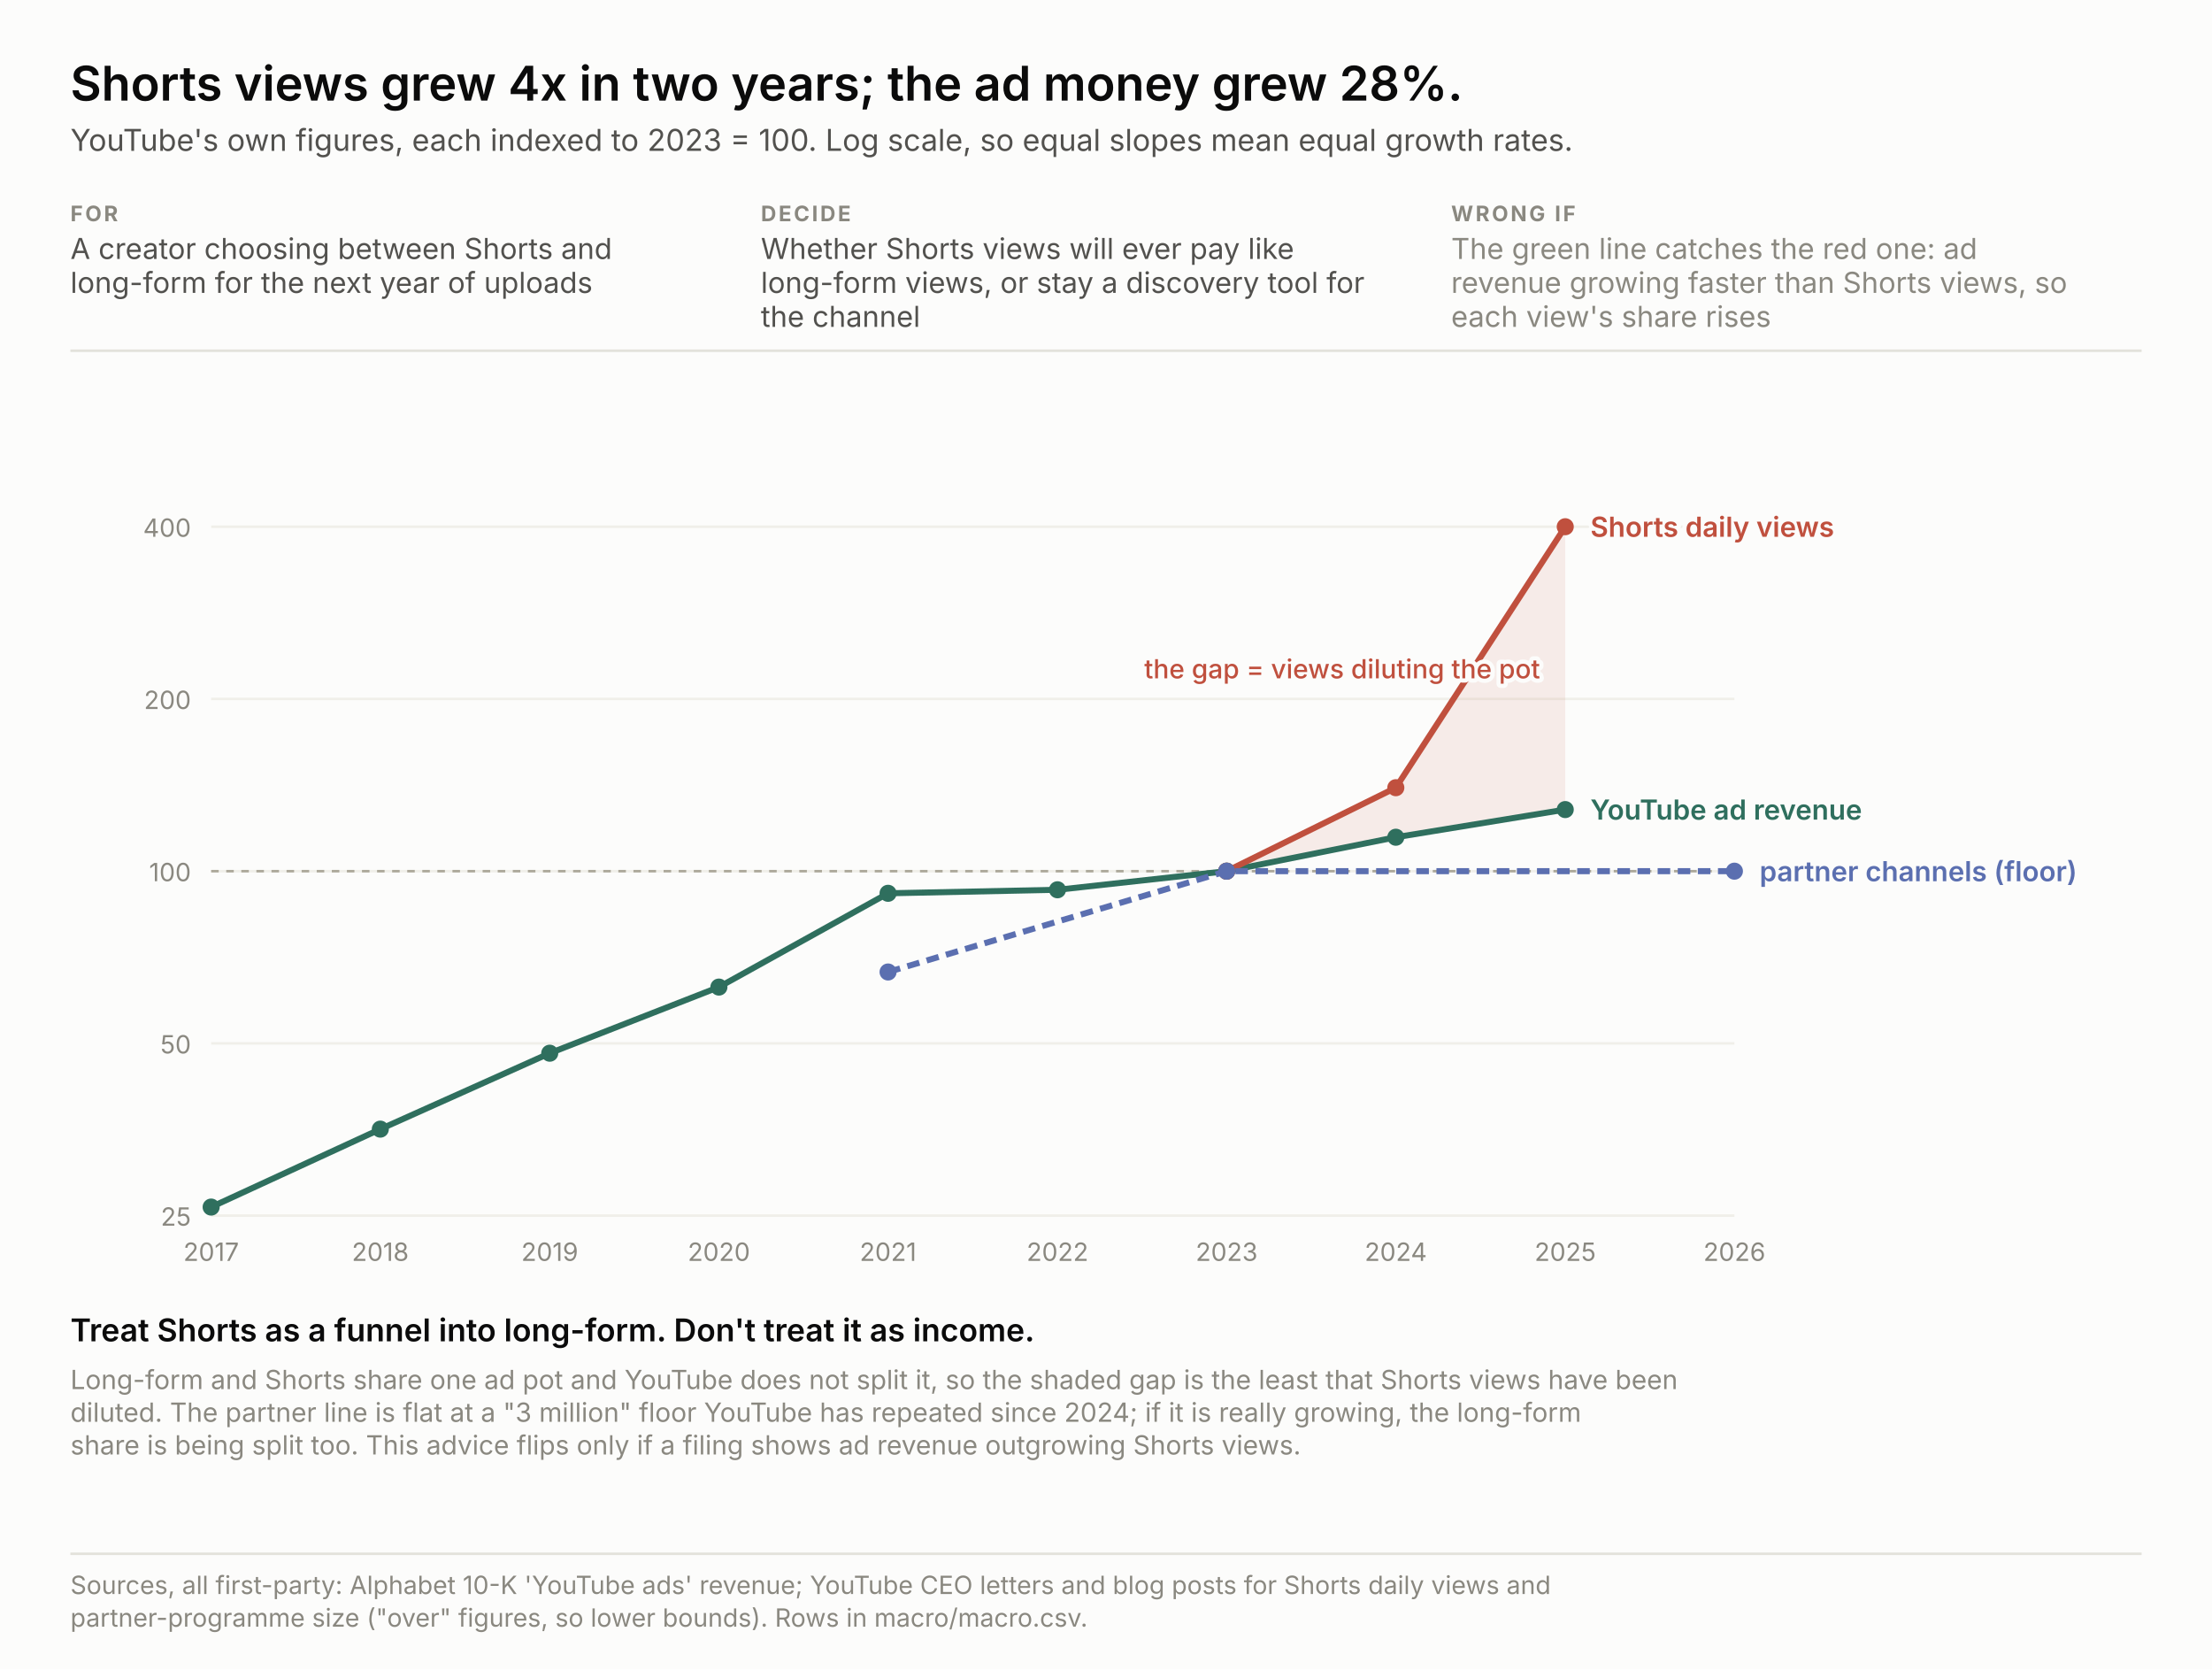
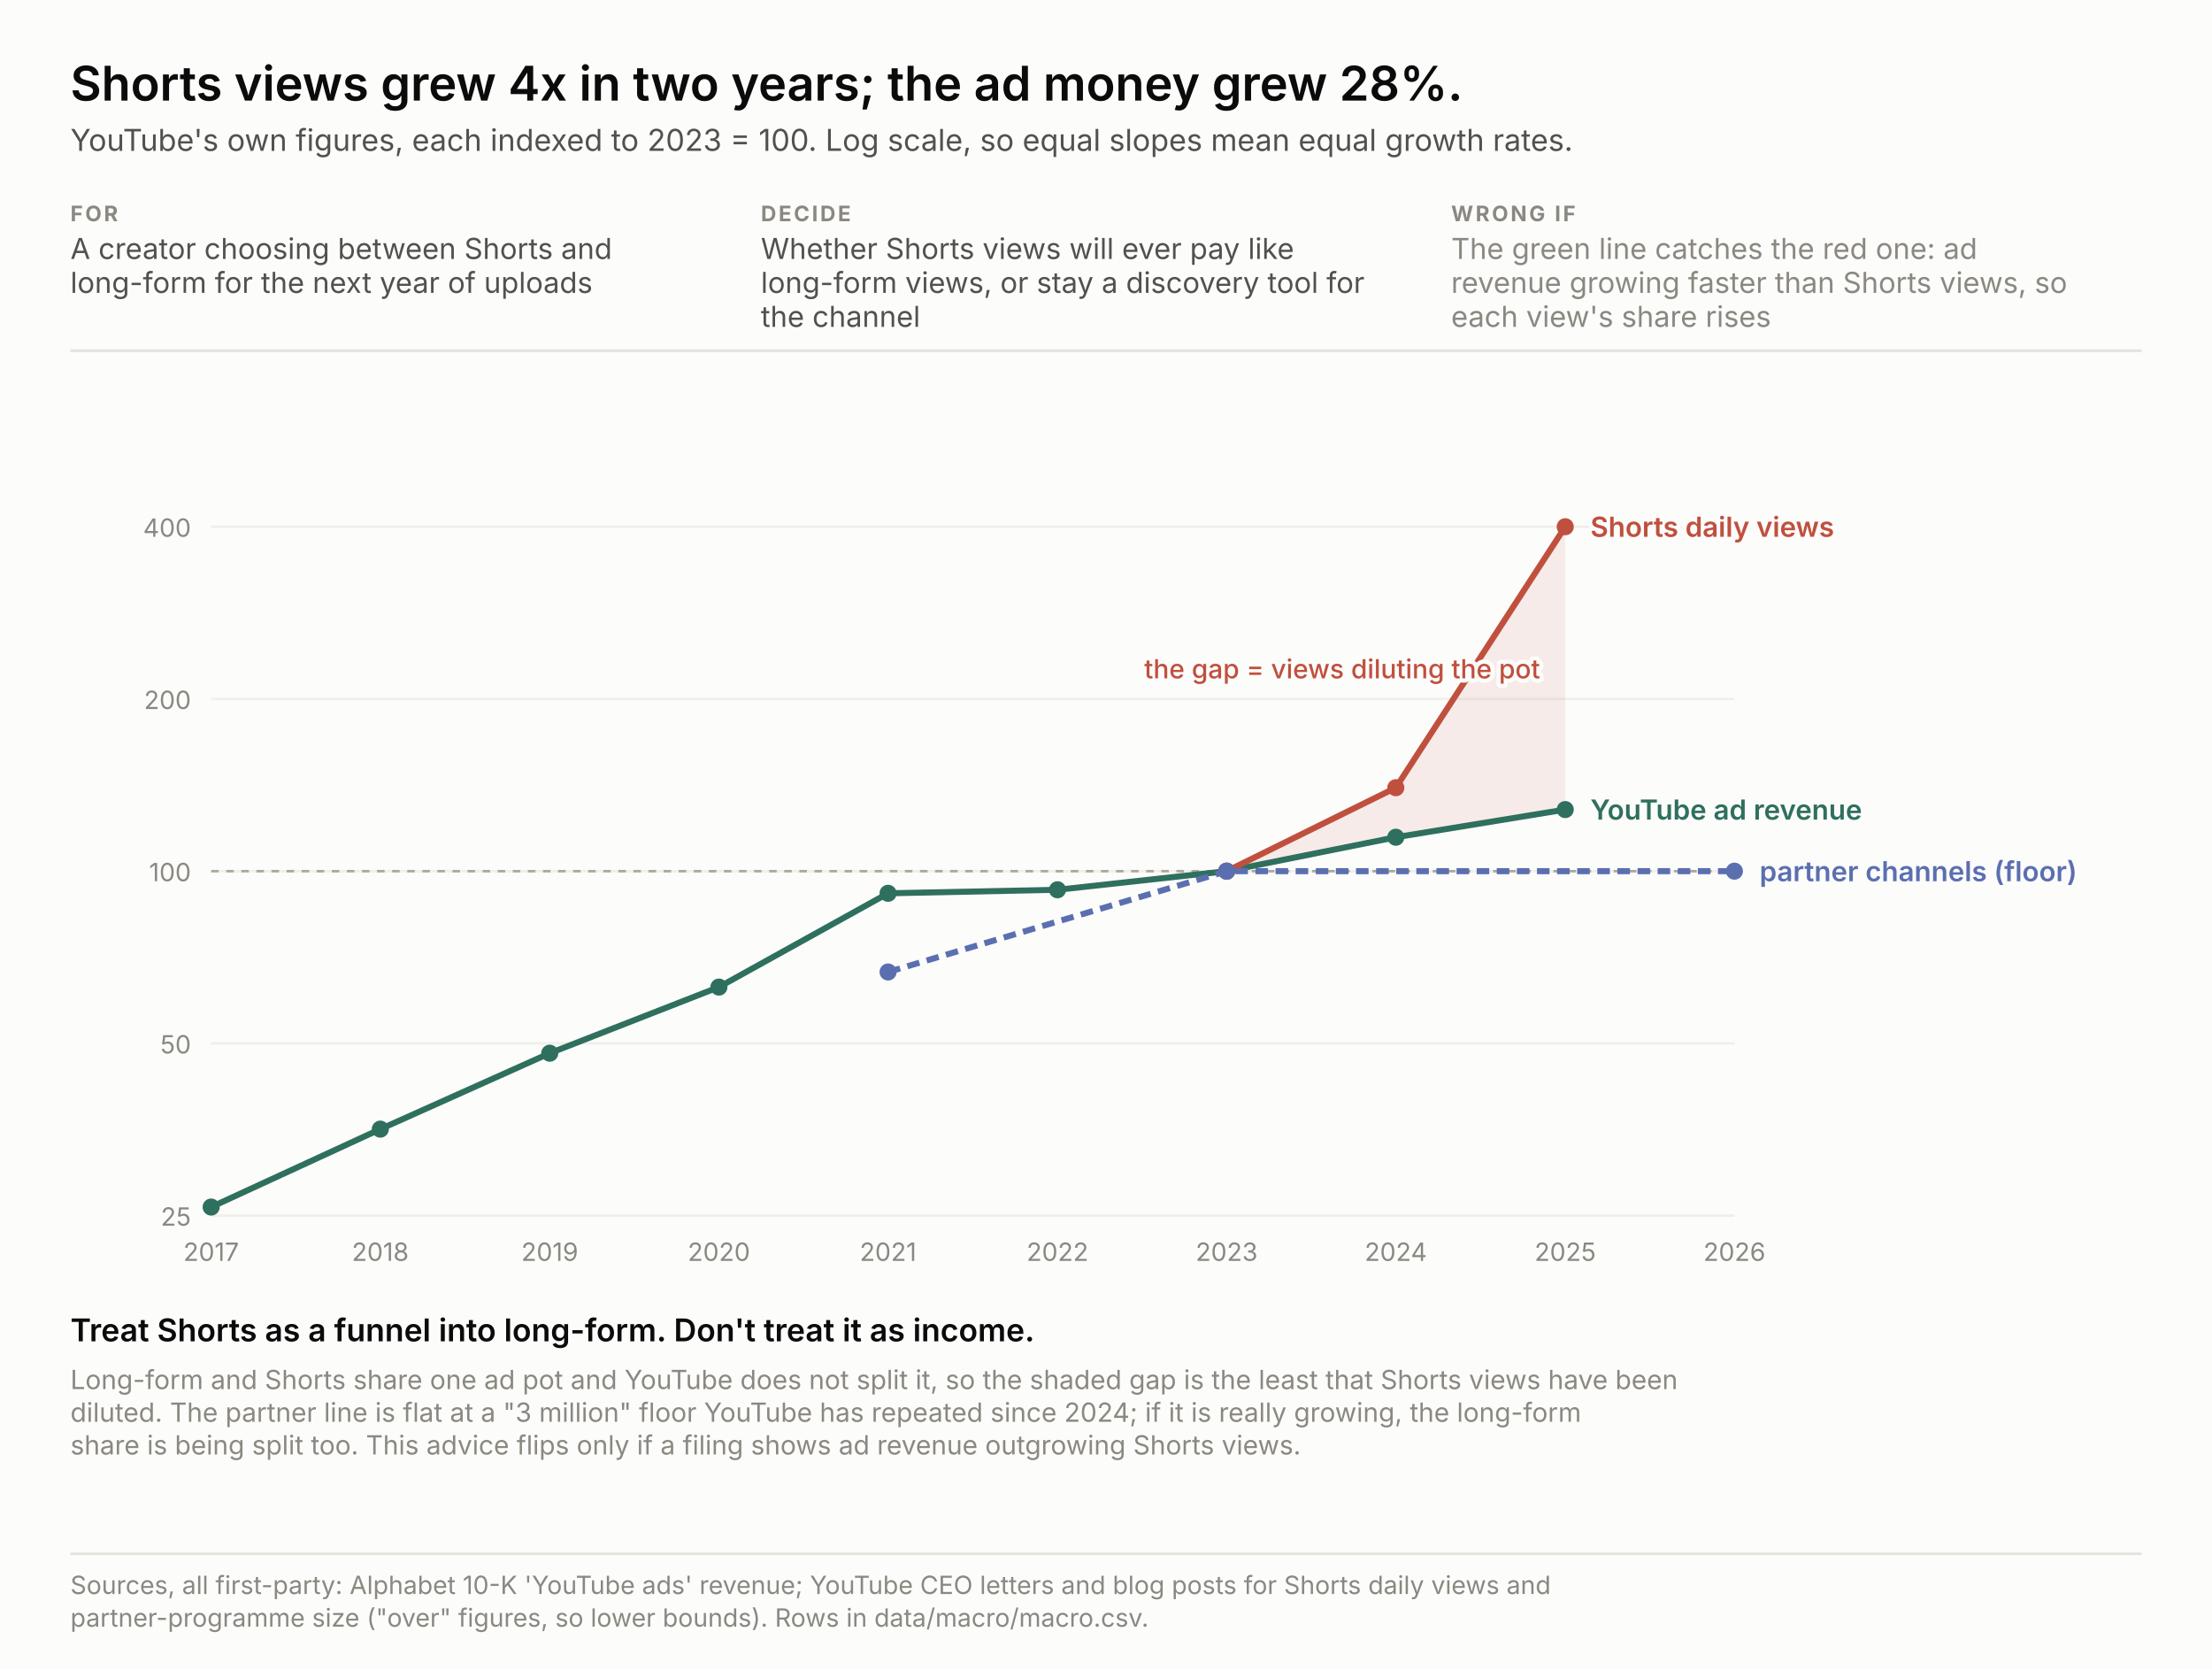
<svg xmlns="http://www.w3.org/2000/svg" width="880" height="664" viewBox="0 0 880 664" font-family="system-ui, -apple-system, &quot;Segoe UI&quot;, sans-serif">
  <rect width="880" height="664" fill="#fcfcfb" />
  <text x="28.0" y="40.0" font-size="19" fill="#0b0b0b" text-anchor="start" font-weight="600" style="font-variant-numeric: tabular-nums">Shorts views grew 4x in two years; the ad money grew 28%.</text>
  <text x="28.0" y="60.0" font-size="12" fill="#52514e" text-anchor="start" font-weight="normal" style="font-variant-numeric: tabular-nums">YouTube's own figures, each indexed to 2023 = 100. Log scale, so equal slopes mean equal growth rates.</text>
  <text x="28.0" y="88.0" font-size="8.5" fill="#8a8880" text-anchor="start" font-weight="700" letter-spacing="0.9" style="font-variant-numeric: tabular-nums">FOR</text>
  <text x="28.0" y="103.0" font-size="11.5" fill="#52514e" text-anchor="start" font-weight="normal" style="font-variant-numeric: tabular-nums">A creator choosing between Shorts and</text>
  <text x="28.0" y="116.5" font-size="11.5" fill="#52514e" text-anchor="start" font-weight="normal" style="font-variant-numeric: tabular-nums">long-form for the next year of uploads</text>
  <text x="302.7" y="88.0" font-size="8.5" fill="#8a8880" text-anchor="start" font-weight="700" letter-spacing="0.9" style="font-variant-numeric: tabular-nums">DECIDE</text>
  <text x="302.7" y="103.0" font-size="11.5" fill="#52514e" text-anchor="start" font-weight="normal" style="font-variant-numeric: tabular-nums">Whether Shorts views will ever pay like</text>
  <text x="302.7" y="116.5" font-size="11.5" fill="#52514e" text-anchor="start" font-weight="normal" style="font-variant-numeric: tabular-nums">long-form views, or stay a discovery tool for</text>
  <text x="302.7" y="130.0" font-size="11.5" fill="#52514e" text-anchor="start" font-weight="normal" style="font-variant-numeric: tabular-nums">the channel</text>
  <text x="577.3" y="88.0" font-size="8.5" fill="#8a8880" text-anchor="start" font-weight="700" letter-spacing="0.9" style="font-variant-numeric: tabular-nums">WRONG IF</text>
  <text x="577.3" y="103.0" font-size="11.5" fill="#8a8880" text-anchor="start" font-weight="normal" style="font-variant-numeric: tabular-nums">The green line catches the red one: ad</text>
  <text x="577.3" y="116.5" font-size="11.5" fill="#8a8880" text-anchor="start" font-weight="normal" style="font-variant-numeric: tabular-nums">revenue growing faster than Shorts views, so</text>
  <text x="577.3" y="130.0" font-size="11.5" fill="#8a8880" text-anchor="start" font-weight="normal" style="font-variant-numeric: tabular-nums">each view's share rises</text>
  <line x1="28" y1="139.5" x2="852" y2="139.5" stroke="#e3e2db" />
  <line x1="84" y1="483.5" x2="690" y2="483.5" stroke="#f0efe9" />
  <text x="76.0" y="487.5" font-size="10" fill="#8a8880" text-anchor="end" font-weight="normal" style="font-variant-numeric: tabular-nums">25</text>
  <line x1="84" y1="415.0" x2="690" y2="415.0" stroke="#f0efe9" />
  <text x="76.0" y="419.0" font-size="10" fill="#8a8880" text-anchor="end" font-weight="normal" style="font-variant-numeric: tabular-nums">50</text>
  <line x1="84" y1="346.5" x2="690" y2="346.5" stroke="#f0efe9" />
  <text x="76.0" y="350.5" font-size="10" fill="#8a8880" text-anchor="end" font-weight="normal" style="font-variant-numeric: tabular-nums">100</text>
  <line x1="84" y1="278.0" x2="690" y2="278.0" stroke="#f0efe9" />
  <text x="76.0" y="282.0" font-size="10" fill="#8a8880" text-anchor="end" font-weight="normal" style="font-variant-numeric: tabular-nums">200</text>
  <line x1="84" y1="209.5" x2="690" y2="209.5" stroke="#f0efe9" />
  <text x="76.0" y="213.5" font-size="10" fill="#8a8880" text-anchor="end" font-weight="normal" style="font-variant-numeric: tabular-nums">400</text>
  <text x="84.0" y="501.5" font-size="10" fill="#8a8880" text-anchor="middle" font-weight="normal" style="font-variant-numeric: tabular-nums">2017</text>
  <text x="151.3" y="501.5" font-size="10" fill="#8a8880" text-anchor="middle" font-weight="normal" style="font-variant-numeric: tabular-nums">2018</text>
  <text x="218.7" y="501.5" font-size="10" fill="#8a8880" text-anchor="middle" font-weight="normal" style="font-variant-numeric: tabular-nums">2019</text>
  <text x="286.0" y="501.5" font-size="10" fill="#8a8880" text-anchor="middle" font-weight="normal" style="font-variant-numeric: tabular-nums">2020</text>
  <text x="353.3" y="501.5" font-size="10" fill="#8a8880" text-anchor="middle" font-weight="normal" style="font-variant-numeric: tabular-nums">2021</text>
  <text x="420.7" y="501.5" font-size="10" fill="#8a8880" text-anchor="middle" font-weight="normal" style="font-variant-numeric: tabular-nums">2022</text>
  <text x="488.0" y="501.5" font-size="10" fill="#8a8880" text-anchor="middle" font-weight="normal" style="font-variant-numeric: tabular-nums">2023</text>
  <text x="555.3" y="501.5" font-size="10" fill="#8a8880" text-anchor="middle" font-weight="normal" style="font-variant-numeric: tabular-nums">2024</text>
  <text x="622.7" y="501.5" font-size="10" fill="#8a8880" text-anchor="middle" font-weight="normal" style="font-variant-numeric: tabular-nums">2025</text>
  <text x="690.0" y="501.5" font-size="10" fill="#8a8880" text-anchor="middle" font-weight="normal" style="font-variant-numeric: tabular-nums">2026</text>
  <line x1="84" y1="346.5" x2="690" y2="346.5" stroke="#aca89a" stroke-dasharray="3 3" />
  <polygon points="488.0,346.5 555.3,313.3 622.7,209.5 622.7,322.0 555.3,333.0 488.0,346.5" fill="#c0503e" fill-opacity="0.10" />
  <polyline fill="none" stroke="#2f6f5e" stroke-width="2.4" points="84.0,480.1 151.3,449.1 218.7,418.9 286.0,392.6 353.3,355.3 420.7,353.9 488.0,346.5 555.3,333.0 622.7,322.0" />
  <circle cx="84.0" cy="480.1" r="3.4" fill="#2f6f5e" />
  <circle cx="151.3" cy="449.1" r="3.4" fill="#2f6f5e" />
  <circle cx="218.7" cy="418.9" r="3.4" fill="#2f6f5e" />
  <circle cx="286.0" cy="392.6" r="3.4" fill="#2f6f5e" />
  <circle cx="353.3" cy="355.3" r="3.4" fill="#2f6f5e" />
  <circle cx="420.7" cy="353.9" r="3.4" fill="#2f6f5e" />
  <circle cx="488.0" cy="346.5" r="3.4" fill="#2f6f5e" />
  <circle cx="555.3" cy="333.0" r="3.4" fill="#2f6f5e" />
  <circle cx="622.7" cy="322.0" r="3.4" fill="#2f6f5e" />
  <text x="632.7" y="326.0" fill="none" stroke="#fcfcfb" stroke-width="3.4" stroke-linejoin="round" font-size="11" text-anchor="start" font-weight="600" style="font-variant-numeric: tabular-nums">YouTube ad revenue</text>
  <text x="632.7" y="326.0" fill="#2f6f5e" font-size="11" text-anchor="start" font-weight="600" style="font-variant-numeric: tabular-nums">YouTube ad revenue</text>
  <polyline fill="none" stroke="#c0503e" stroke-width="2.4" points="488.0,346.5 555.3,313.3 622.7,209.5" />
  <circle cx="488.0" cy="346.5" r="3.4" fill="#c0503e" />
  <circle cx="555.3" cy="313.3" r="3.4" fill="#c0503e" />
  <circle cx="622.7" cy="209.5" r="3.4" fill="#c0503e" />
  <text x="632.7" y="213.5" fill="none" stroke="#fcfcfb" stroke-width="3.4" stroke-linejoin="round" font-size="11" text-anchor="start" font-weight="600" style="font-variant-numeric: tabular-nums">Shorts daily views</text>
  <text x="632.7" y="213.5" fill="#c0503e" font-size="11" text-anchor="start" font-weight="600" style="font-variant-numeric: tabular-nums">Shorts daily views</text>
  <polyline fill="none" stroke="#5b6fb0" stroke-width="2.4" stroke-dasharray="5 3" points="353.3,386.6 488.0,346.5 690.0,346.5" />
  <circle cx="353.3" cy="386.6" r="3.4" fill="#5b6fb0" />
  <circle cx="488.0" cy="346.5" r="3.4" fill="#5b6fb0" />
  <circle cx="690.0" cy="346.5" r="3.4" fill="#5b6fb0" />
  <text x="700.0" y="350.5" fill="none" stroke="#fcfcfb" stroke-width="3.4" stroke-linejoin="round" font-size="11" text-anchor="start" font-weight="600" style="font-variant-numeric: tabular-nums">partner channels (floor)</text>
  <text x="700.0" y="350.5" fill="#5b6fb0" font-size="11" text-anchor="start" font-weight="600" style="font-variant-numeric: tabular-nums">partner channels (floor)</text>
  <text x="612.7" y="269.8" fill="none" stroke="#fcfcfb" stroke-width="3.4" stroke-linejoin="round" font-size="10.5" text-anchor="end" font-weight="500" style="font-variant-numeric: tabular-nums">the gap = views diluting the pot</text>
  <text x="612.7" y="269.8" fill="#c0503e" font-size="10.5" text-anchor="end" font-weight="500" style="font-variant-numeric: tabular-nums">the gap = views diluting the pot</text>
  <text x="28.0" y="533.5" fill="none" stroke="#fcfcfb" stroke-width="3.4" stroke-linejoin="round" font-size="12.5" text-anchor="start" font-weight="600" style="font-variant-numeric: tabular-nums">Treat Shorts as a funnel into long-form. Don't treat it as income.</text>
  <text x="28.0" y="533.5" fill="#0b0b0b" font-size="12.5" text-anchor="start" font-weight="600" style="font-variant-numeric: tabular-nums">Treat Shorts as a funnel into long-form. Don't treat it as income.</text>
  <text x="28.0" y="552.5" font-size="10.5" fill="#8a8880" text-anchor="start" font-weight="normal" style="font-variant-numeric: tabular-nums">Long-form and Shorts share one ad pot and YouTube does not split it, so the shaded gap is the least that Shorts views have been</text>
  <text x="28.0" y="565.5" font-size="10.5" fill="#8a8880" text-anchor="start" font-weight="normal" style="font-variant-numeric: tabular-nums">diluted. The partner line is flat at a "3 million" floor YouTube has repeated since 2024; if it is really growing, the long-form</text>
  <text x="28.0" y="578.5" font-size="10.5" fill="#8a8880" text-anchor="start" font-weight="normal" style="font-variant-numeric: tabular-nums">share is being split too. This advice flips only if a filing shows ad revenue outgrowing Shorts views.</text>
  <line x1="28" y1="618.0" x2="852" y2="618.0" stroke="#e3e2db" />
  <text x="28.0" y="634.0" font-size="10" fill="#8a8880" text-anchor="start" font-weight="normal" style="font-variant-numeric: tabular-nums">Sources, all first-party: Alphabet 10-K 'YouTube ads' revenue; YouTube CEO letters and blog posts for Shorts daily views and</text>
-   <text x="28.0" y="647.0" font-size="10" fill="#8a8880" text-anchor="start" font-weight="normal" style="font-variant-numeric: tabular-nums">partner-programme size ("over" figures, so lower bounds). Rows in macro/macro.csv.</text>
+   <text x="28.0" y="647.0" font-size="10" fill="#8a8880" text-anchor="start" font-weight="normal" style="font-variant-numeric: tabular-nums">partner-programme size ("over" figures, so lower bounds). Rows in data/macro/macro.csv.</text>
</svg>
